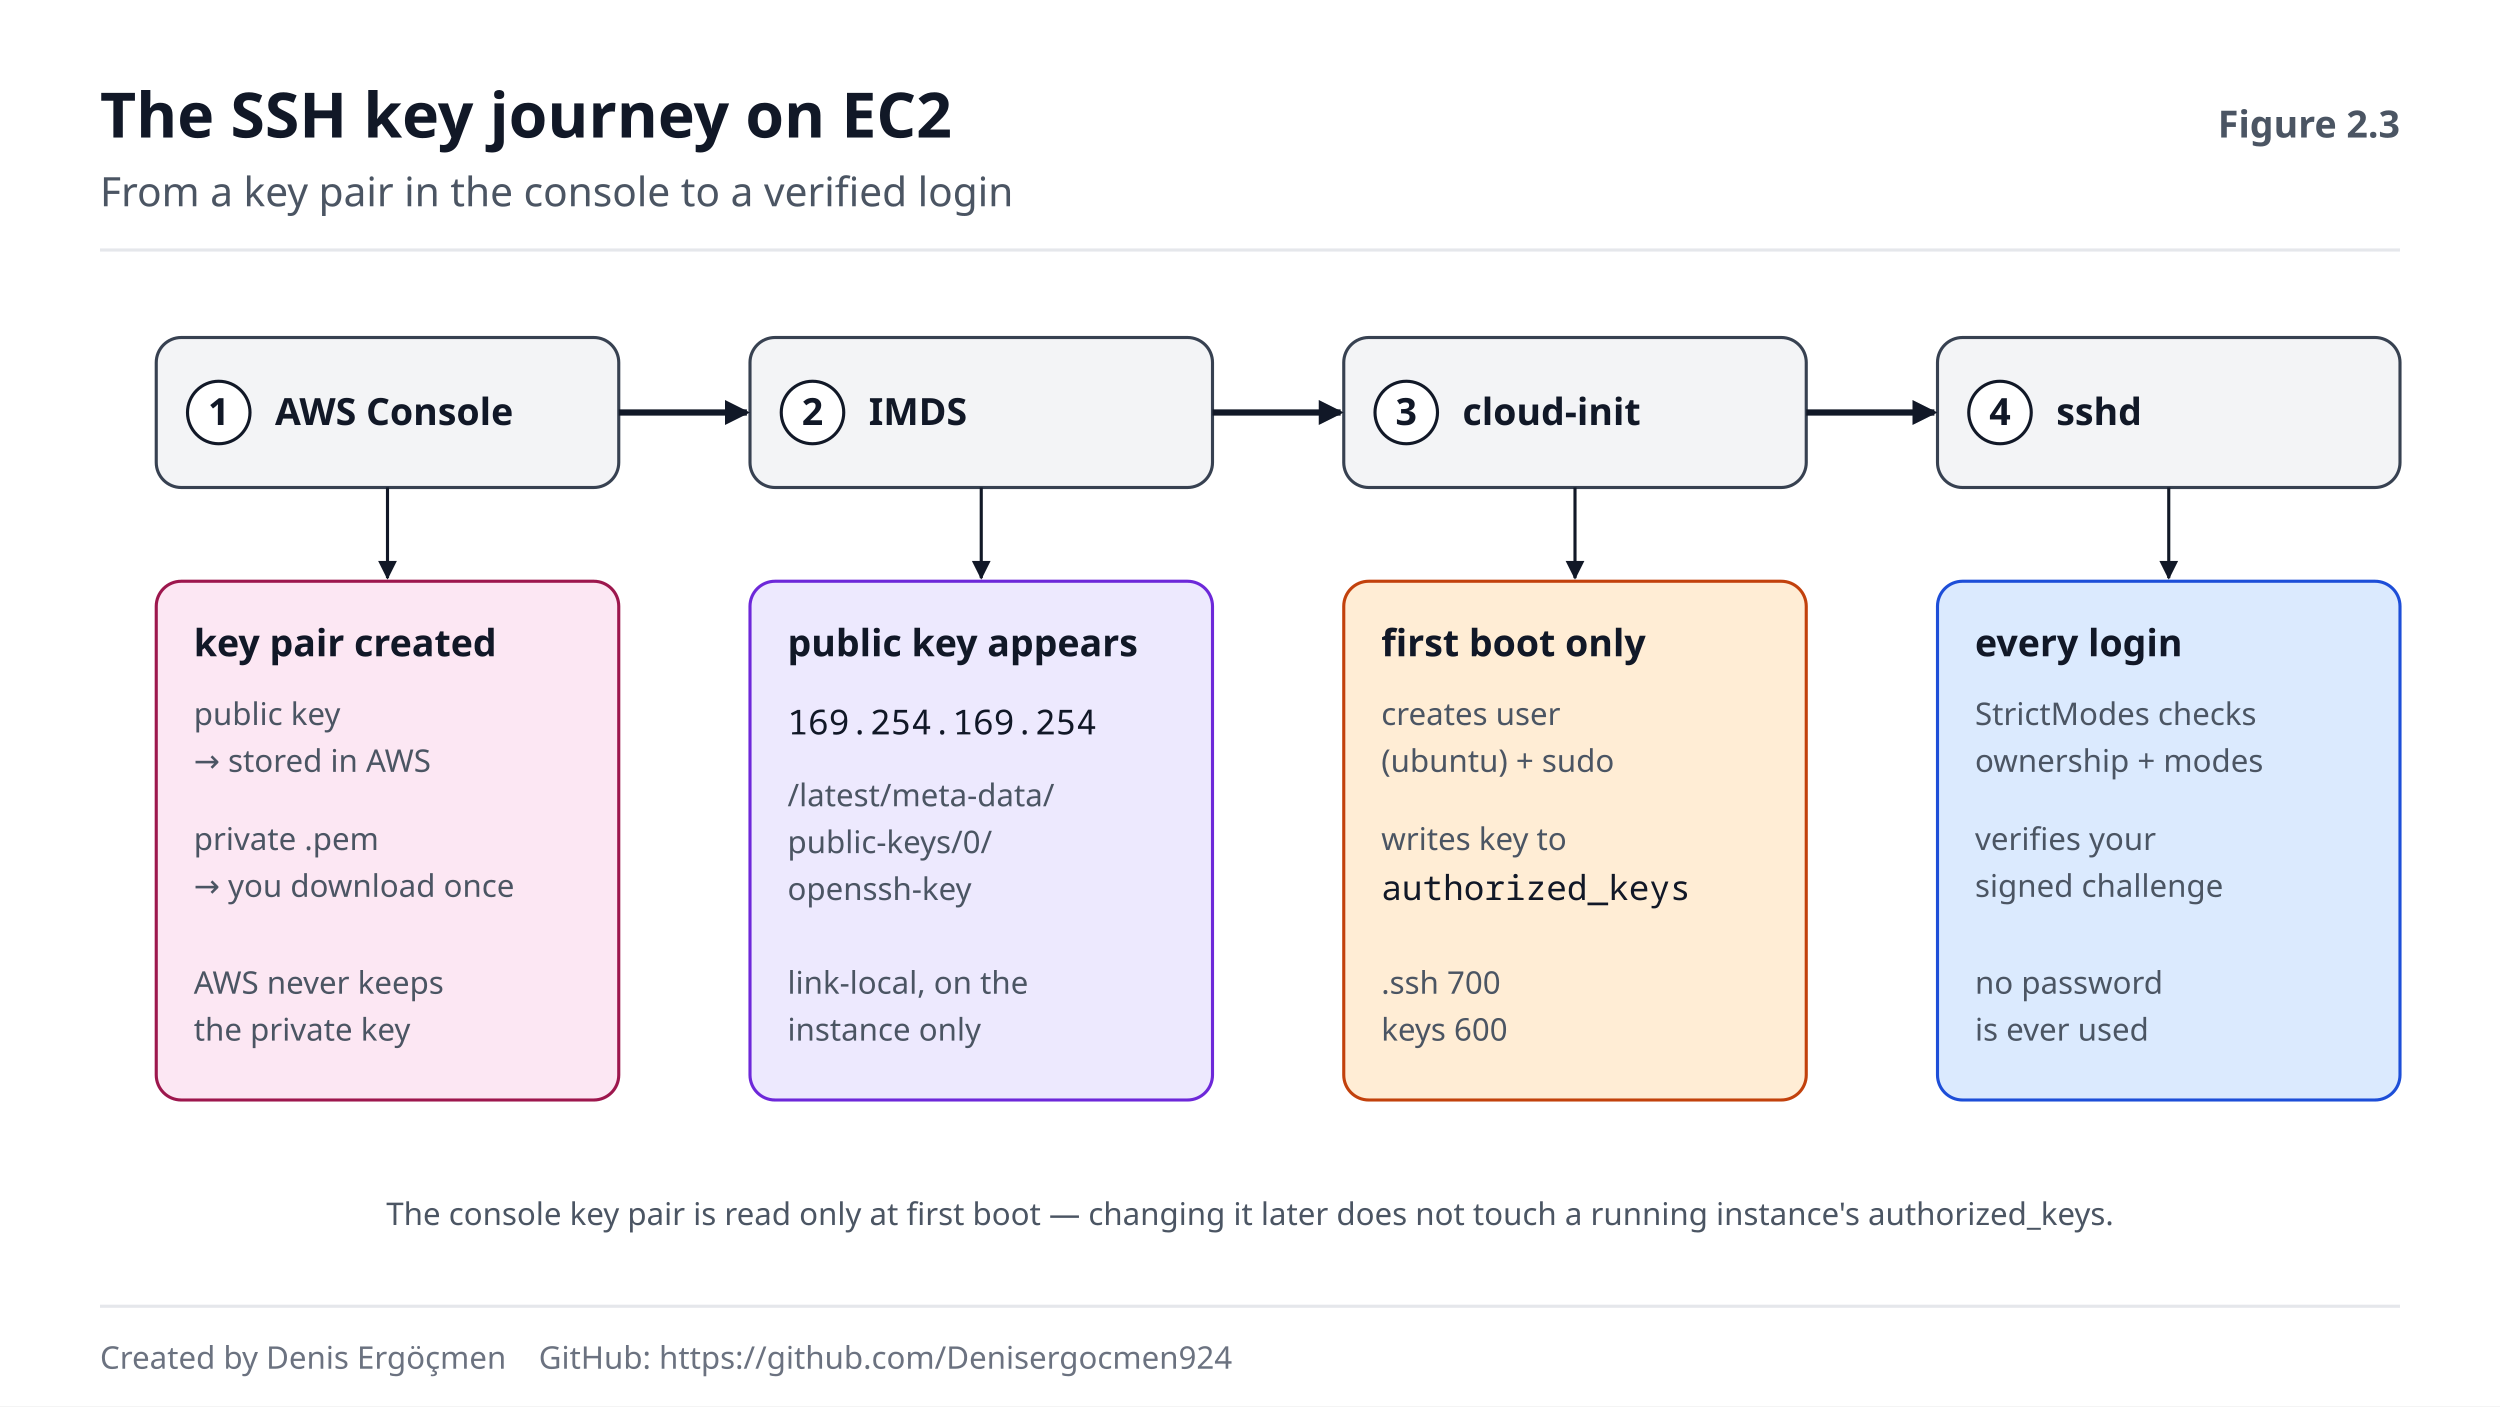
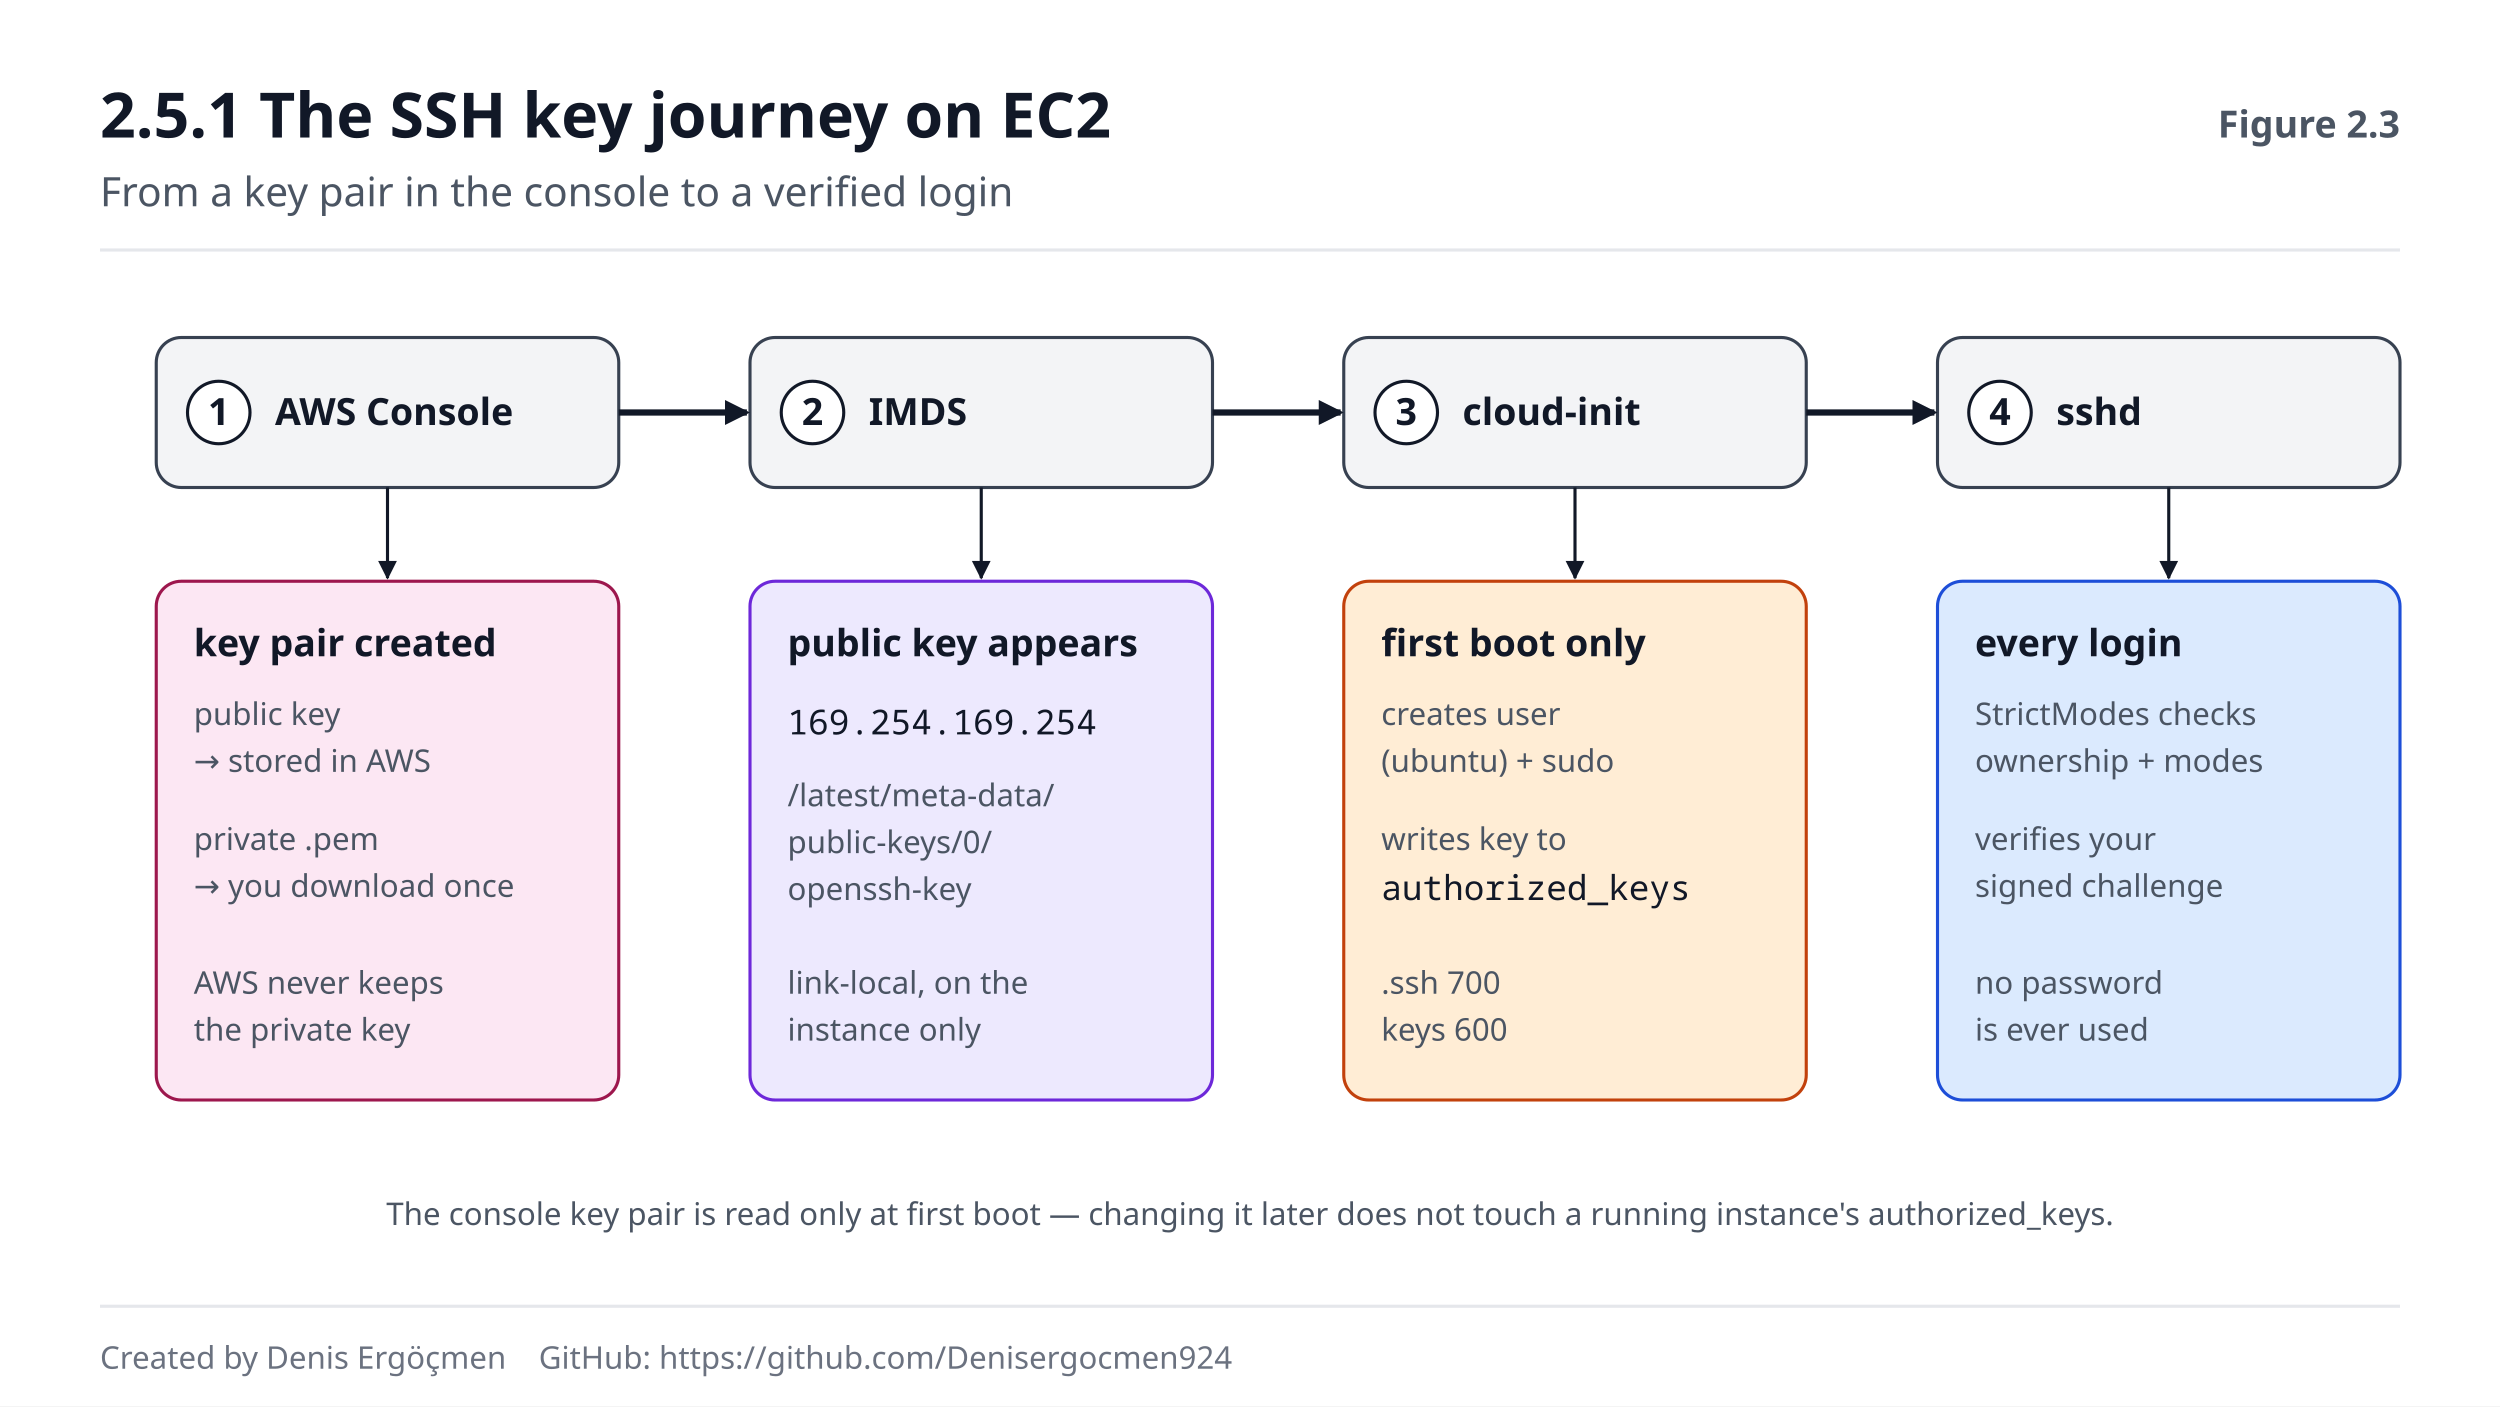
<svg xmlns="http://www.w3.org/2000/svg" width="1600" height="900" viewBox="0 0 1600 900">
  <style>
    /* ---------- Text (§7) ---------- */
    text { font-family: "Noto Sans", "DejaVu Sans", sans-serif; fill: #111827; }
    .t-title        { font-size: 40px; font-weight: 700; }
    .t-subtitle     { font-size: 26px; font-weight: 400; fill: #4B5563; }
    .t-fig          { font-size: 24px; font-weight: 600; fill: #4B5563; }
    .t-label        { font-size: 24px; font-weight: 400; }
    .t-label-strong { font-size: 24px; font-weight: 600; }
    .t-value        { font-size: 22px; font-weight: 400; font-family: "Noto Sans Mono", "DejaVu Sans Mono", monospace; }
    .t-note         { font-size: 20px; font-weight: 400; fill: #4B5563; }
    .t-sign         { font-size: 20px; font-weight: 400; fill: #6B7280; }
    .t-problem      { fill: #DC2626; }

    /* ---------- Domain colors (§8.2) — same meaning in every subject ---------- */
    .c-compute  { fill: #DBEAFE; stroke: #1D4ED8; stroke-width: 2; }
    .c-memory   { fill: #DCFCE7; stroke: #15803D; stroke-width: 2; }
    .c-storage  { fill: #FFEDD5; stroke: #C2410C; stroke-width: 2; }
    .c-io       { fill: #FEF9C3; stroke: #A16207; stroke-width: 2; }
    .c-network  { fill: #EDE9FE; stroke: #6D28D9; stroke-width: 2; }
    .c-virt     { fill: #CCFBF1; stroke: #0F766E; stroke-width: 2; }
    .c-security { fill: #FCE7F3; stroke: #9D174D; stroke-width: 2; }
    .c-software { fill: #F3F4F6; stroke: #374151; stroke-width: 2; }
    .c-ink      { fill: #FFFFFF; stroke: #111827; stroke-width: 2; }
    .c-problem  { fill: #FEE2E2; stroke: #DC2626; stroke-width: 2; }

    /* ---------- Shapes (§9) ---------- */
    .s-boundary { fill: none; stroke: #6B7280; stroke-width: 2; stroke-dasharray: 8 6; }
    .s-unit     { fill: #374151; stroke: none; }
    .s-dot      { fill: #111827; stroke: none; }

    /* ---------- Lines (§10) ---------- */
    .l-data    { fill: none; stroke: #111827; stroke-width: 4; }
    .l-control { fill: none; stroke: #111827; stroke-width: 2; }
    .l-async   { fill: none; stroke: #111827; stroke-width: 2; stroke-dasharray: 6 4; }
    .l-problem { fill: none; stroke: #DC2626; stroke-width: 4; }
    .l-plain   { fill: none; stroke: #374151; stroke-width: 2; }
    .l-rule    { fill: none; stroke: #E5E7EB; stroke-width: 2; }
    .l-guide   { fill: none; stroke: #E5E7EB; stroke-width: 2; }
  </style>
  <defs>
    <marker id="arrow-data" viewBox="0 0 16 16" refX="14" refY="8" markerWidth="16" markerHeight="16" markerUnits="userSpaceOnUse" orient="auto-start-reverse">
      <path d="M0,0 L16,8 L0,16 z" fill="#111827" />
    </marker>
    <marker id="arrow-control" viewBox="0 0 12 12" refX="11" refY="6" markerWidth="12" markerHeight="12" markerUnits="userSpaceOnUse" orient="auto-start-reverse">
      <path d="M0,0 L12,6 L0,12 z" fill="#111827" />
    </marker>
    <marker id="arrow-problem" viewBox="0 0 16 16" refX="14" refY="8" markerWidth="16" markerHeight="16" markerUnits="userSpaceOnUse" orient="auto-start-reverse">
      <path d="M0,0 L16,8 L0,16 z" fill="#DC2626" />
    </marker>
  </defs>
  <g id="background">
    <rect x="0" y="0" width="1600" height="900" fill="#FFFFFF" />
  </g>
  <g id="title">
-     <text class="t-title" x="64" y="88">The SSH key journey on EC2</text>
+     <text class="t-title" x="64" y="88">2.5.1 The SSH key journey on EC2</text>
    <text class="t-subtitle" x="64" y="132">From a key pair in the console to a verified login</text>
    <text class="t-fig" x="1536" y="88" text-anchor="end">Figure 2.3</text>
    <line class="l-rule" x1="64" y1="160" x2="1536" y2="160" />
  </g>
  <g id="content">
    <rect class="c-software" x="100" y="216" width="296" height="96" rx="16" />
    <circle class="c-ink" cx="140" cy="264" r="20" />
    <text class="t-label-strong" x="140" y="272" text-anchor="middle">1</text>
    <text class="t-label-strong" x="176" y="272">AWS Console</text>
    <rect class="c-software" x="480" y="216" width="296" height="96" rx="16" />
    <circle class="c-ink" cx="520" cy="264" r="20" />
    <text class="t-label-strong" x="520" y="272" text-anchor="middle">2</text>
    <text class="t-label-strong" x="556" y="272">IMDS</text>
    <rect class="c-software" x="860" y="216" width="296" height="96" rx="16" />
    <circle class="c-ink" cx="900" cy="264" r="20" />
    <text class="t-label-strong" x="900" y="272" text-anchor="middle">3</text>
    <text class="t-label-strong" x="936" y="272">cloud-init</text>
    <rect class="c-software" x="1240" y="216" width="296" height="96" rx="16" />
    <circle class="c-ink" cx="1280" cy="264" r="20" />
    <text class="t-label-strong" x="1280" y="272" text-anchor="middle">4</text>
    <text class="t-label-strong" x="1316" y="272">sshd</text>
    <line class="l-data" x1="396" y1="264" x2="478" y2="264" marker-end="url(#arrow-data)" />
    <line class="l-data" x1="776" y1="264" x2="858" y2="264" marker-end="url(#arrow-data)" />
    <line class="l-data" x1="1156" y1="264" x2="1238" y2="264" marker-end="url(#arrow-data)" />
    <line class="l-control" x1="248" y1="312" x2="248" y2="370" marker-end="url(#arrow-control)" />
    <line class="l-control" x1="628" y1="312" x2="628" y2="370" marker-end="url(#arrow-control)" />
    <line class="l-control" x1="1008" y1="312" x2="1008" y2="370" marker-end="url(#arrow-control)" />
    <line class="l-control" x1="1388" y1="312" x2="1388" y2="370" marker-end="url(#arrow-control)" />
    <rect class="c-security" x="100" y="372" width="296" height="332" rx="16" />
    <text class="t-label-strong" x="124" y="420">key pair created</text>
    <text class="t-note" x="124" y="464">public key</text>
    <text class="t-note" x="124" y="494">→ stored in AWS</text>
    <text class="t-note" x="124" y="544">private .pem</text>
    <text class="t-note" x="124" y="574">→ you download once</text>
    <text class="t-note" x="124" y="636">AWS never keeps</text>
    <text class="t-note" x="124" y="666">the private key</text>
    <rect class="c-network" x="480" y="372" width="296" height="332" rx="16" />
    <text class="t-label-strong" x="504" y="420">public key appears</text>
    <text class="t-value" x="504" y="470">169.254.169.254</text>
    <text class="t-note" x="504" y="516">/latest/meta-data/</text>
    <text class="t-note" x="504" y="546">public-keys/0/</text>
    <text class="t-note" x="504" y="576">openssh-key</text>
    <text class="t-note" x="504" y="636">link-local, on the</text>
    <text class="t-note" x="504" y="666">instance only</text>
    <rect class="c-storage" x="860" y="372" width="296" height="332" rx="16" />
    <text class="t-label-strong" x="884" y="420">first boot only</text>
    <text class="t-note" x="884" y="464">creates user</text>
    <text class="t-note" x="884" y="494">(ubuntu) + sudo</text>
    <text class="t-note" x="884" y="544">writes key to</text>
    <text class="t-value" x="884" y="576">authorized_keys</text>
    <text class="t-note" x="884" y="636">.ssh 700</text>
    <text class="t-note" x="884" y="666">keys 600</text>
    <rect class="c-compute" x="1240" y="372" width="296" height="332" rx="16" />
    <text class="t-label-strong" x="1264" y="420">every login</text>
    <text class="t-note" x="1264" y="464">StrictModes checks</text>
    <text class="t-note" x="1264" y="494">ownership + modes</text>
    <text class="t-note" x="1264" y="544">verifies your</text>
    <text class="t-note" x="1264" y="574">signed challenge</text>
    <text class="t-note" x="1264" y="636">no password</text>
    <text class="t-note" x="1264" y="666">is ever used</text>
    <text class="t-note" x="800" y="784" text-anchor="middle">The console key pair is read only at first boot — changing it later does not touch a running instance's authorized_keys.</text>
  </g>
  <g id="footer">
    <line class="l-rule" x1="64" y1="836" x2="1536" y2="836" />
    <text class="t-sign" x="64" y="876" xml:space="preserve">Created by Denis Ergöçmen    GitHub: https://github.com/Denisergocmen924</text>
  </g>
</svg>
